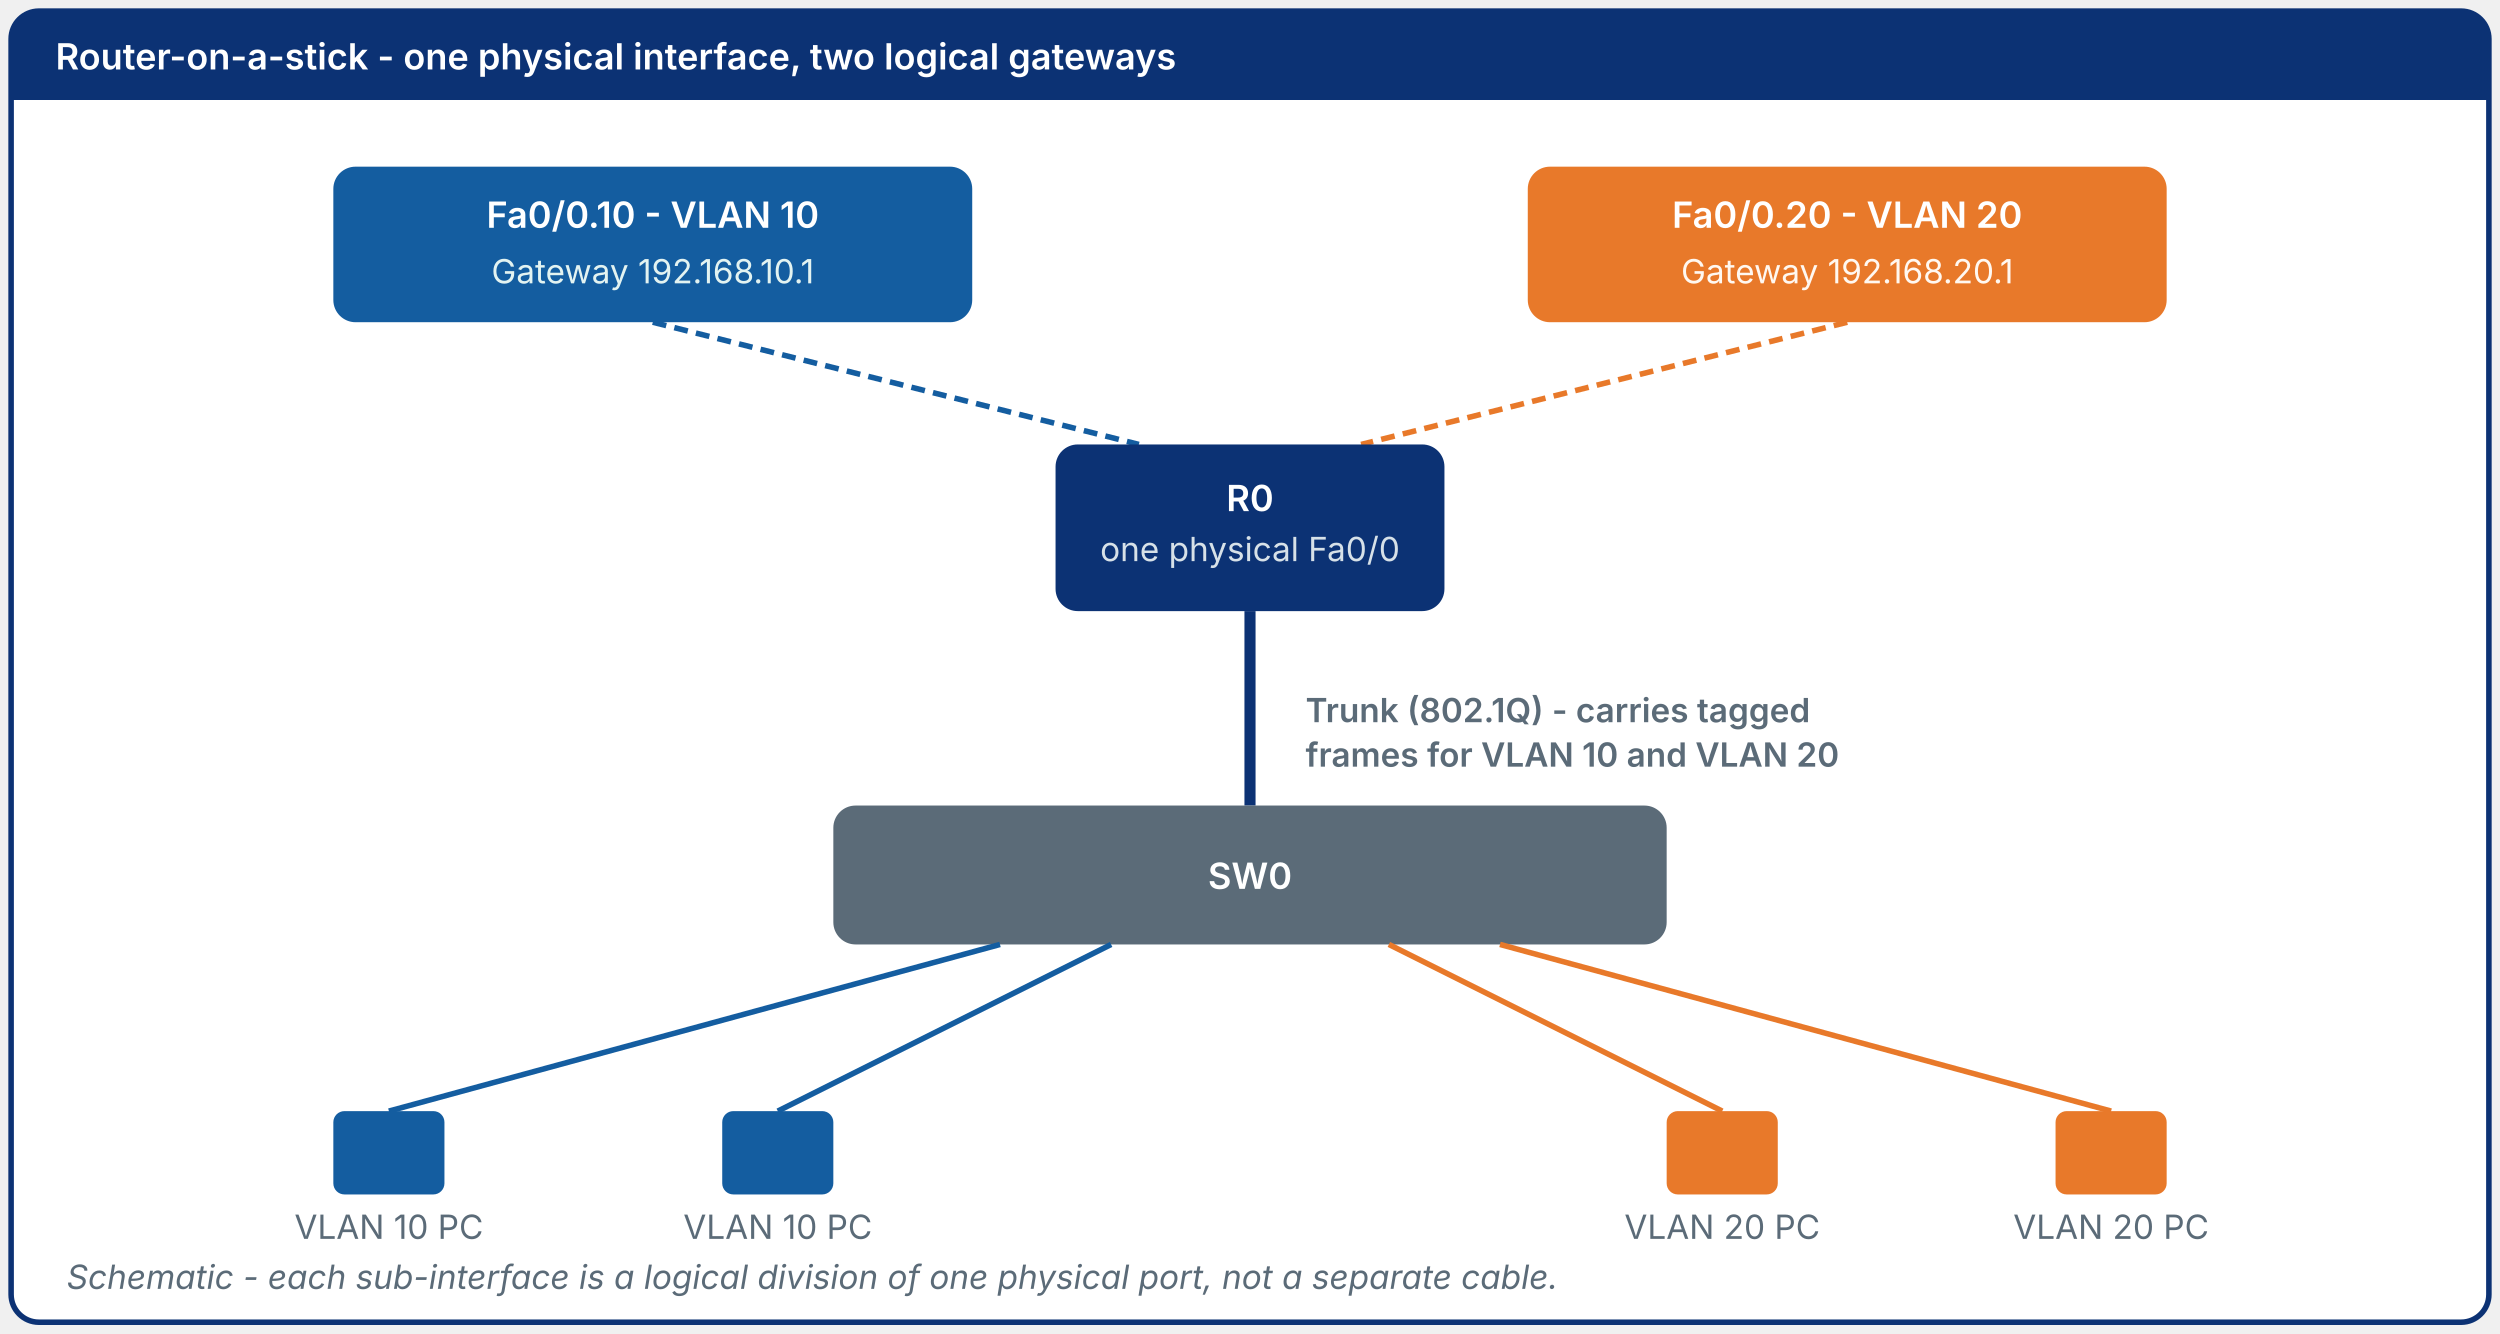
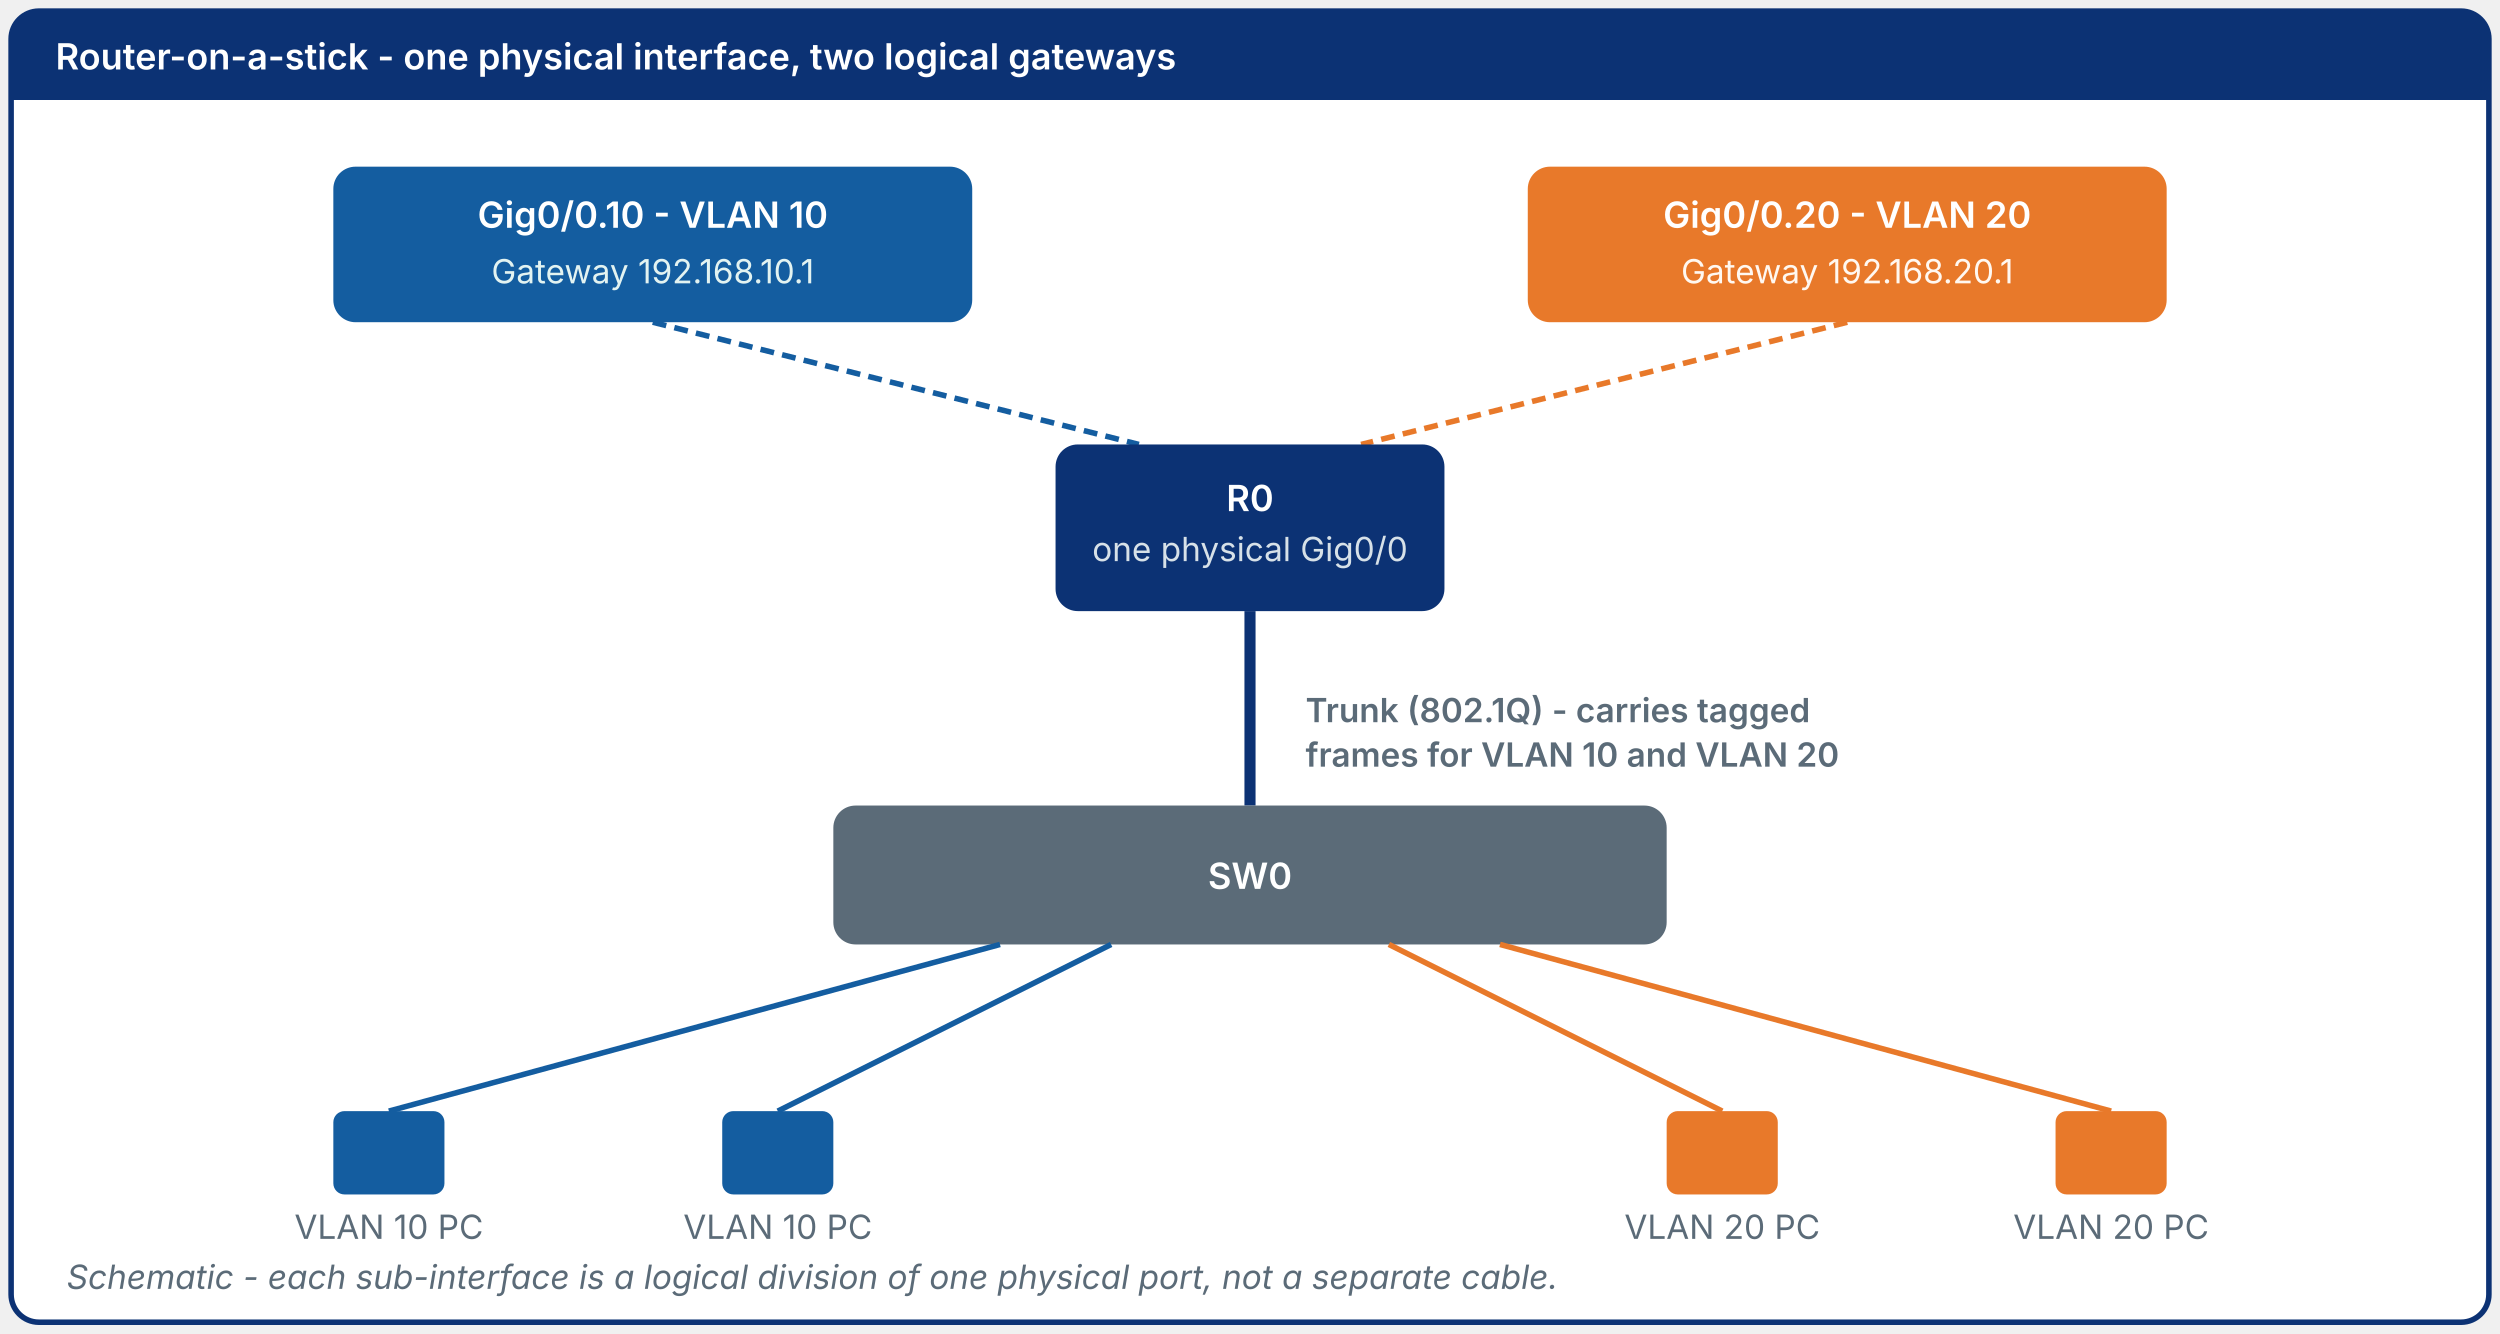
<svg xmlns="http://www.w3.org/2000/svg" viewBox="0 0 900 480" role="img" aria-labelledby="rots-title">
  <style>
  .lbl { font-family: system-ui, -apple-system, sans-serif; fill: #1A1A1A; font-size: 13px; }
  .lbl-sm { font-family: system-ui, -apple-system, sans-serif; fill: #5B6B78; font-size: 12px; }
  .lbl-w { font-family: system-ui, -apple-system, sans-serif; fill: #ffffff; font-size: 13px; font-weight: 600; }
  .lbl-title { font-family: system-ui, -apple-system, sans-serif; fill: #fff; font-size: 13px; font-weight: 600; }
</style>
  <rect x="4" y="4" width="892" height="472" rx="10" fill="#ffffff" stroke="#0C3274" stroke-width="2" />
  <rect x="4" y="4" width="892" height="32" rx="10" fill="#0C3274" />
  <rect x="4" y="20" width="892" height="16" fill="#0C3274" />
  <text x="20" y="25" class="lbl-title">Router-on-a-stick - one physical interface, two logical gateways</text>
  <rect x="120" y="60" width="230" height="56" rx="8" fill="#145DA0" />
-   <text x="235" y="82" text-anchor="middle" class="lbl-w">Fa0/0.10 - VLAN 10</text>
+   <text x="235" y="82" text-anchor="middle" class="lbl-w">Gig0/0.10 - VLAN 10</text>
  <text x="235" y="102" text-anchor="middle" class="lbl-sm" style="fill:#E3F3F1;">Gateway 192.168.10.1</text>
  <rect x="550" y="60" width="230" height="56" rx="8" fill="#E8792A" />
-   <text x="665" y="82" text-anchor="middle" class="lbl-w">Fa0/0.20 - VLAN 20</text>
+   <text x="665" y="82" text-anchor="middle" class="lbl-w">Gig0/0.20 - VLAN 20</text>
  <text x="665" y="102" text-anchor="middle" class="lbl-sm" style="fill:#FFF8F1;">Gateway 192.168.20.1</text>
  <line x1="235" y1="116" x2="410" y2="160" stroke="#145DA0" stroke-width="2" stroke-dasharray="5 3" />
  <line x1="665" y1="116" x2="490" y2="160" stroke="#E8792A" stroke-width="2" stroke-dasharray="5 3" />
  <rect x="380" y="160" width="140" height="60" rx="8" fill="#0C3274" />
  <text x="450" y="184" text-anchor="middle" class="lbl-w">R0</text>
-   <text x="450" y="202" text-anchor="middle" class="lbl-sm" style="fill:#D7E1E8;">one physical Fa0/0</text>
+   <text x="450" y="202" text-anchor="middle" class="lbl-sm" style="fill:#D7E1E8;">one physical Gig0/0</text>
  <line x1="450" y1="220" x2="450" y2="290" stroke="#0C3274" stroke-width="4" />
  <text x="470" y="260" class="lbl-sm" style="font-weight:600;">Trunk (802.1Q) - carries tagged</text>
  <text x="470" y="276" class="lbl-sm" style="font-weight:600;">frames for VLAN 10 and VLAN 20</text>
  <rect x="300" y="290" width="300" height="50" rx="8" fill="#5B6B78" />
  <text x="450" y="320" text-anchor="middle" class="lbl-w">SW0</text>
  <line x1="360" y1="340" x2="140" y2="400" stroke="#145DA0" stroke-width="2" />
  <line x1="400" y1="340" x2="280" y2="400" stroke="#145DA0" stroke-width="2" />
  <line x1="500" y1="340" x2="620" y2="400" stroke="#E8792A" stroke-width="2" />
  <line x1="540" y1="340" x2="760" y2="400" stroke="#E8792A" stroke-width="2" />
  <rect x="120" y="400" width="40" height="30" rx="4" fill="#145DA0" />
  <text x="140" y="446" text-anchor="middle" class="lbl-sm">VLAN 10 PC</text>
  <rect x="260" y="400" width="40" height="30" rx="4" fill="#145DA0" />
  <text x="280" y="446" text-anchor="middle" class="lbl-sm">VLAN 10 PC</text>
  <rect x="600" y="400" width="40" height="30" rx="4" fill="#E8792A" />
  <text x="620" y="446" text-anchor="middle" class="lbl-sm">VLAN 20 PC</text>
  <rect x="740" y="400" width="40" height="30" rx="4" fill="#E8792A" />
  <text x="760" y="446" text-anchor="middle" class="lbl-sm">VLAN 20 PC</text>
  <text x="24" y="464" class="lbl-sm" style="font-style:italic;">Schematic - each sub-interface is a logical division of one physical port, not a separate cable.</text>
</svg>
